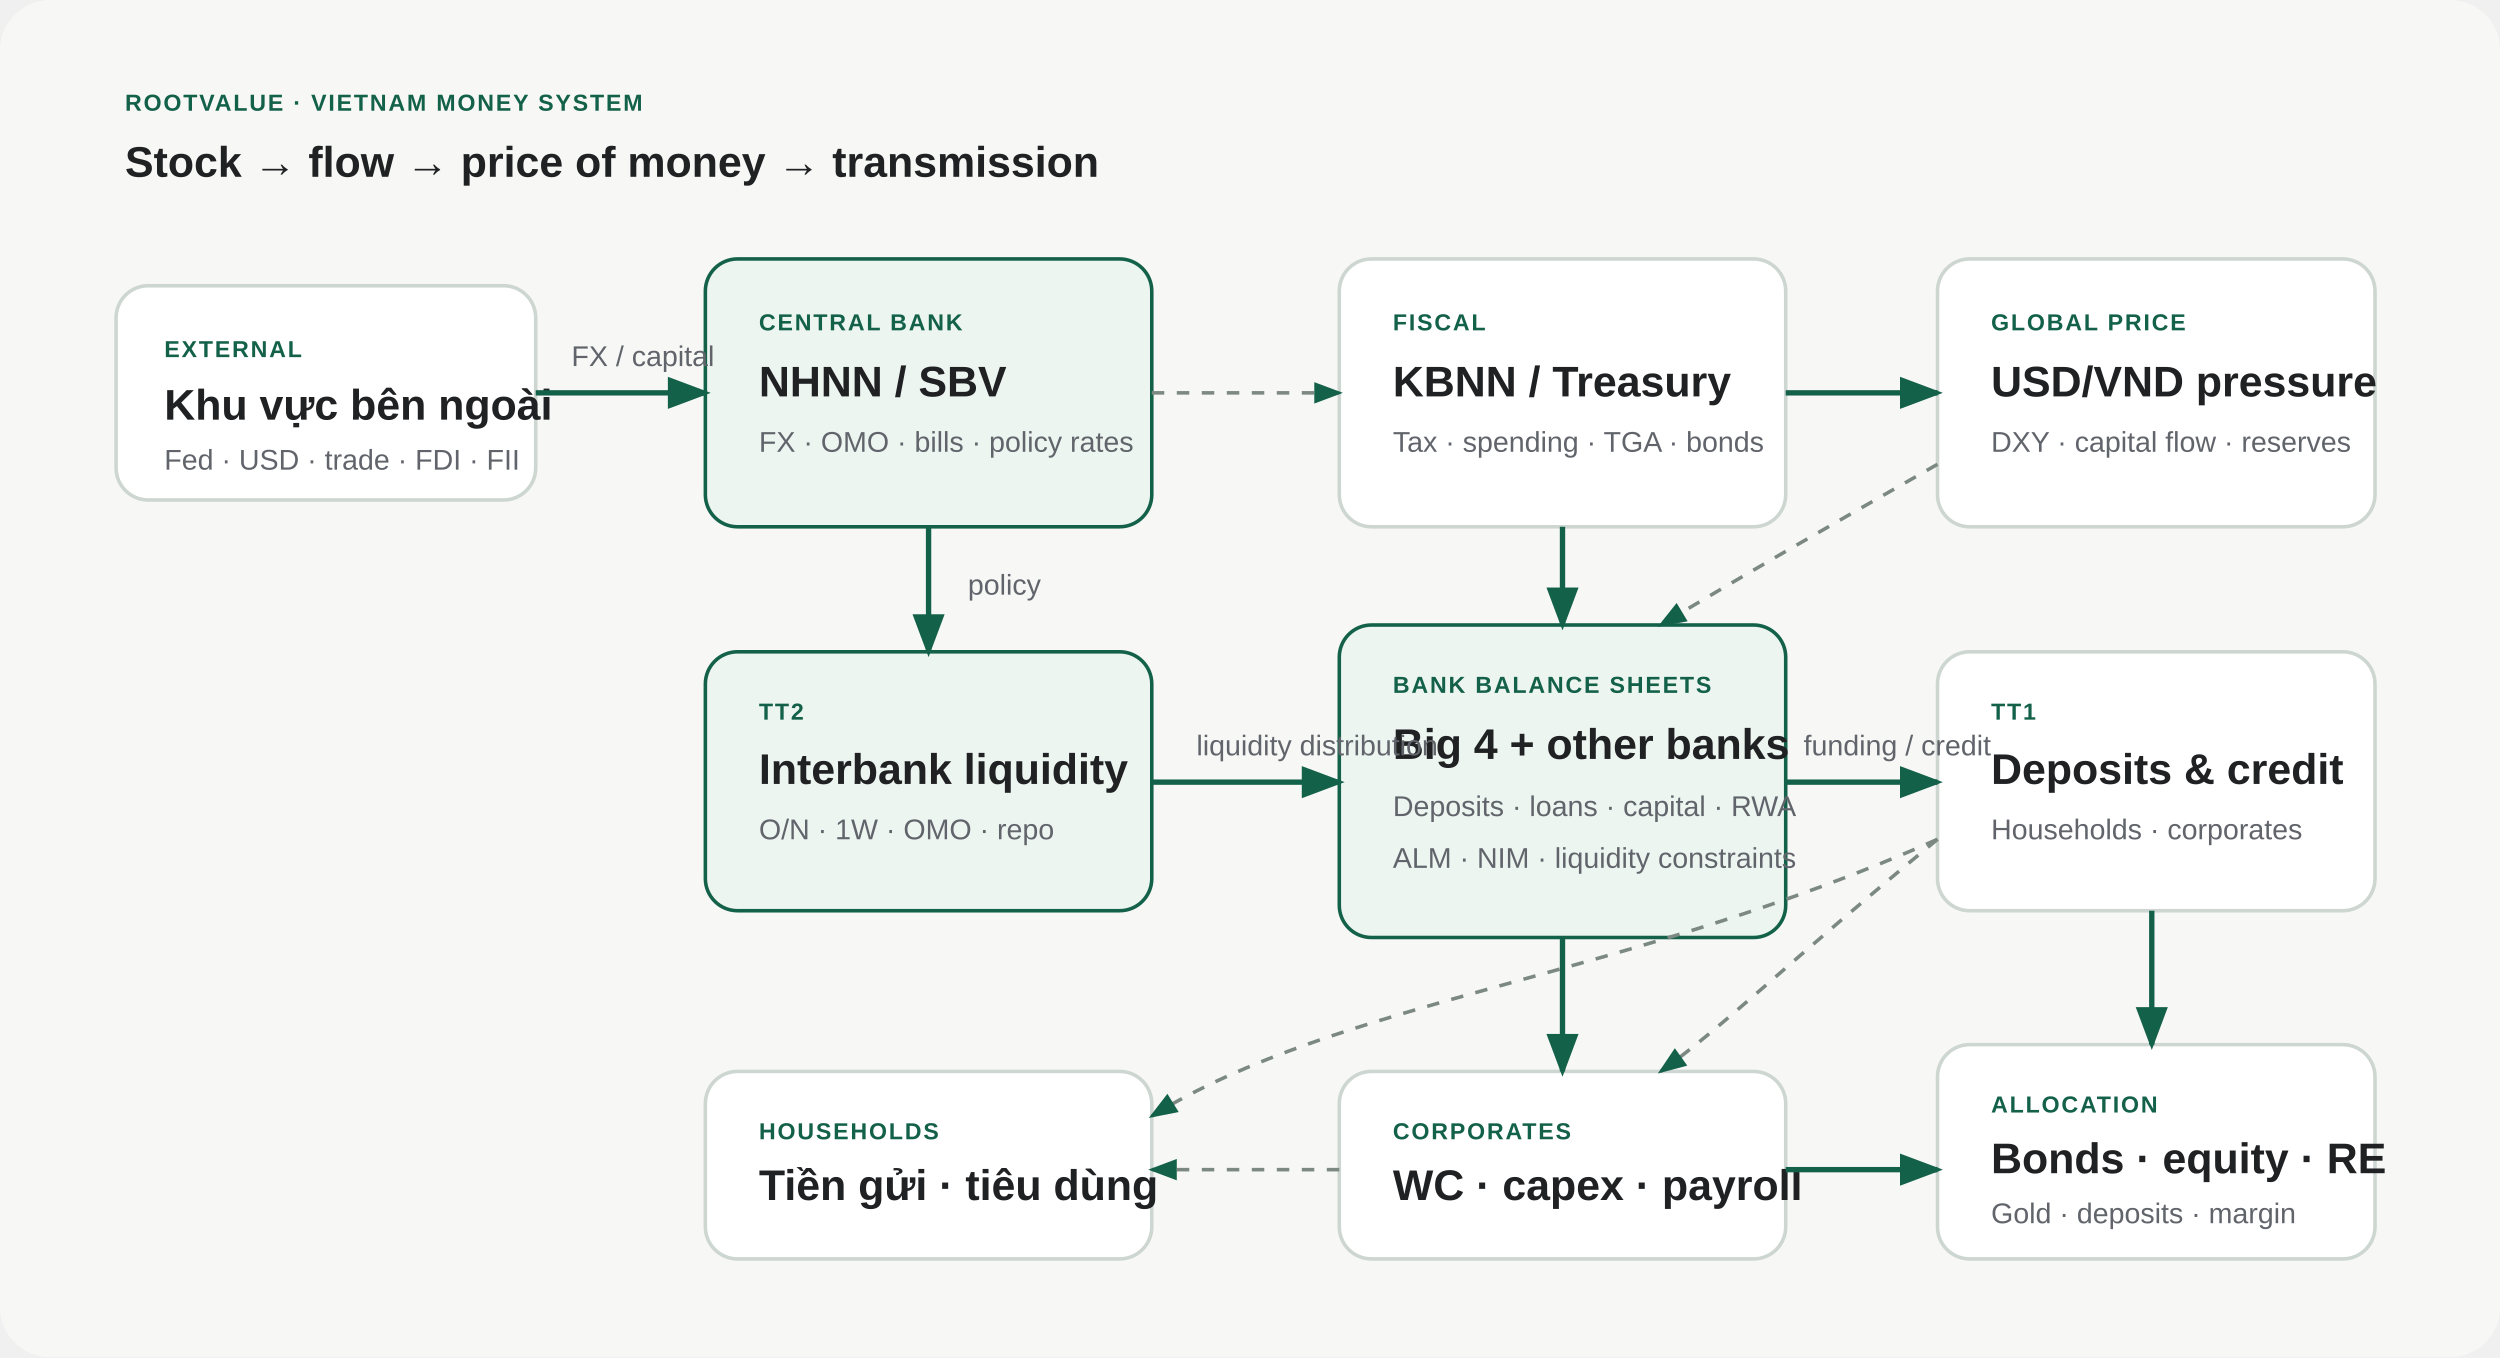
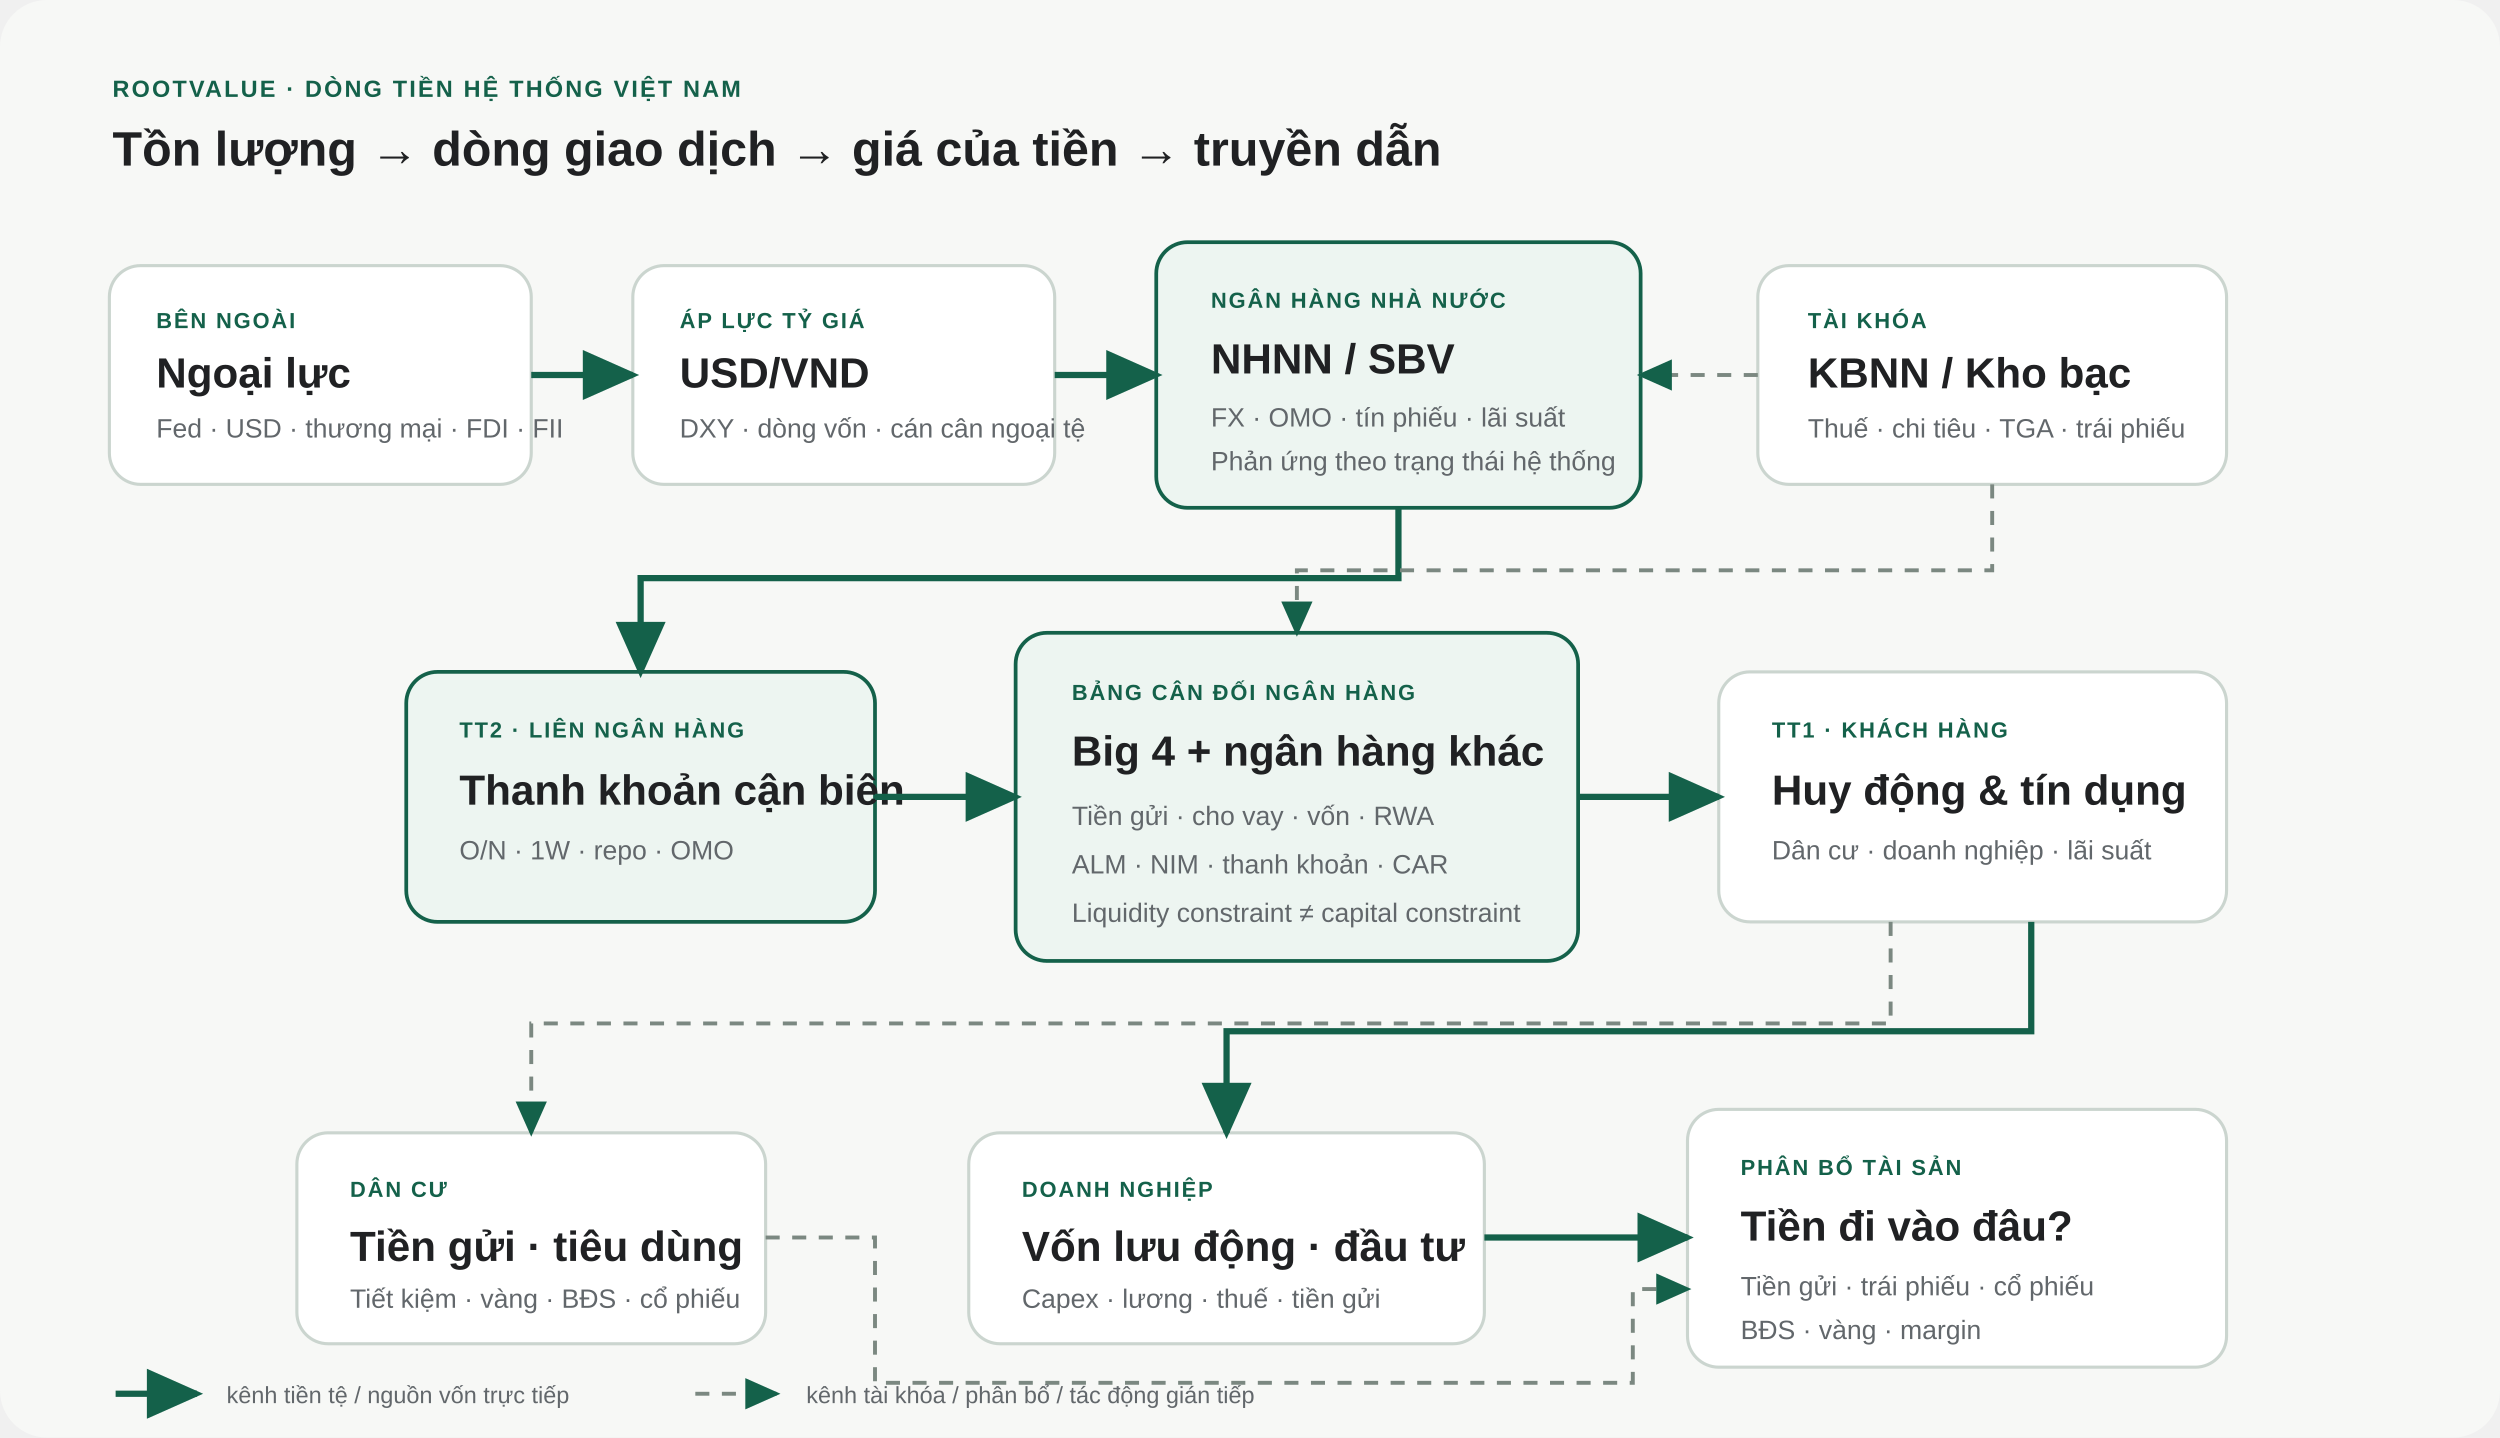
- <svg xmlns="http://www.w3.org/2000/svg" viewBox="0 0 1400 760" role="img" aria-labelledby="title desc">
+ <svg xmlns="http://www.w3.org/2000/svg" viewBox="0 0 1600 920" role="img" aria-labelledby="title desc">
  <defs>
-     <marker id="a" markerWidth="8" markerHeight="8" refX="7" refY="3" orient="auto">
-       <path d="M0,0 L8,3 L0,6 Z" fill="#14614A" />
+     <marker id="arrow" markerWidth="10" markerHeight="10" refX="8" refY="4" orient="auto" markerUnits="strokeWidth">
+       <path d="M0,0 L9,4 L0,8 Z" fill="#14614A" />
    </marker>
-     <style>.b{fill:#fff;stroke:#cdd6d1;stroke-width:2}.g{fill:#edf5f1;stroke:#14614A;stroke-width:2}.t{font:600 24px Arial,sans-serif;fill:#202123}.s{font:16px Arial,sans-serif;fill:#61656b}.l{stroke:#14614A;stroke-width:3;fill:none;marker-end:url(#a)}.d{stroke:#7c8882;stroke-width:2;fill:none;stroke-dasharray:7 7;marker-end:url(#a)}.h{font:700 13px Arial,sans-serif;fill:#14614A;letter-spacing:1px}</style>
+     <style>
+       .bg{fill:#f7f8f6}
+       .card{fill:#ffffff;stroke:#cbd5cf;stroke-width:2}
+       .primary{fill:#edf5f1;stroke:#14614A;stroke-width:2.4}
+       .eyebrow{font:700 14px Arial,sans-serif;fill:#14614A;letter-spacing:1.2px}
+       .title{font:700 27px Arial,sans-serif;fill:#202123}
+       .body{font:17px Arial,sans-serif;fill:#62676b}
+       .header{font:700 15px Arial,sans-serif;fill:#14614A;letter-spacing:1.4px}
+       .headline{font:700 31px Arial,sans-serif;fill:#202123}
+       .line{stroke:#14614A;stroke-width:4;fill:none;marker-end:url(#arrow)}
+       .dash{stroke:#7b8881;stroke-width:2.5;stroke-dasharray:9 8;fill:none;marker-end:url(#arrow)}
+       .legend{font:15px Arial,sans-serif;fill:#62676b}
+     </style>
  </defs>
-   <rect width="1400" height="760" rx="28" fill="#f7f8f6" />
-   <text x="70" y="62" class="h">ROOTVALUE · VIETNAM MONEY SYSTEM</text>
-   <text x="70" y="99" class="t">Stock → flow → price of money → transmission</text>
-   <rect x="65" y="160" width="235" height="120" rx="18" class="b" />
-   <text x="92" y="200" class="h">EXTERNAL</text>
-   <text x="92" y="235" class="t">Khu vực bên ngoài</text>
-   <text x="92" y="263" class="s">Fed · USD · trade · FDI · FII</text>
-   <rect x="395" y="145" width="250" height="150" rx="18" class="g" />
-   <text x="425" y="185" class="h">CENTRAL BANK</text>
-   <text x="425" y="222" class="t">NHNN / SBV</text>
-   <text x="425" y="253" class="s">FX · OMO · bills · policy rates</text>
-   <rect x="750" y="145" width="250" height="150" rx="18" class="b" />
-   <text x="780" y="185" class="h">FISCAL</text>
-   <text x="780" y="222" class="t">KBNN / Treasury</text>
-   <text x="780" y="253" class="s">Tax · spending · TGA · bonds</text>
-   <rect x="1085" y="145" width="245" height="150" rx="18" class="b" />
-   <text x="1115" y="185" class="h">GLOBAL PRICE</text>
-   <text x="1115" y="222" class="t">USD/VND pressure</text>
-   <text x="1115" y="253" class="s">DXY · capital flow · reserves</text>
-   <rect x="395" y="365" width="250" height="145" rx="18" class="g" />
-   <text x="425" y="403" class="h">TT2</text>
-   <text x="425" y="439" class="t">Interbank liquidity</text>
-   <text x="425" y="470" class="s">O/N · 1W · OMO · repo</text>
-   <rect x="750" y="350" width="250" height="175" rx="18" class="g" />
-   <text x="780" y="388" class="h">BANK BALANCE SHEETS</text>
-   <text x="780" y="425" class="t">Big 4 + other banks</text>
-   <text x="780" y="457" class="s">Deposits · loans · capital · RWA</text>
-   <text x="780" y="486" class="s">ALM · NIM · liquidity constraints</text>
-   <rect x="1085" y="365" width="245" height="145" rx="18" class="b" />
-   <text x="1115" y="403" class="h">TT1</text>
-   <text x="1115" y="439" class="t">Deposits &amp; credit</text>
-   <text x="1115" y="470" class="s">Households · corporates</text>
-   <rect x="395" y="600" width="250" height="105" rx="18" class="b" />
-   <text x="425" y="638" class="h">HOUSEHOLDS</text>
-   <text x="425" y="672" class="t">Tiền gửi · tiêu dùng</text>
-   <rect x="750" y="600" width="250" height="105" rx="18" class="b" />
-   <text x="780" y="638" class="h">CORPORATES</text>
-   <text x="780" y="672" class="t">WC · capex · payroll</text>
-   <rect x="1085" y="585" width="245" height="120" rx="18" class="b" />
-   <text x="1115" y="623" class="h">ALLOCATION</text>
-   <text x="1115" y="657" class="t">Bonds · equity · RE</text>
-   <text x="1115" y="685" class="s">Gold · deposits · margin</text>
-   <path d="M300 220 H395" class="l" />
-   <path d="M645 220 H750" class="d" />
-   <path d="M1000 220 H1085" class="l" />
-   <path d="M1085 260 C1015 300 980 320 930 350" class="d" />
-   <path d="M520 295 V365" class="l" />
-   <path d="M875 295 V350" class="l" />
-   <path d="M645 438 H750" class="l" />
-   <path d="M1000 438 H1085" class="l" />
-   <path d="M875 525 V600" class="l" />
-   <path d="M1205 510 V585" class="l" />
-   <path d="M1085 470 C1000 540 965 575 930 600" class="d" />
-   <path d="M1085 470 C910 548 750 560 645 625" class="d" />
-   <path d="M750 655 H645" class="d" />
-   <path d="M1000 655 H1085" class="l" />
-   <text x="320" y="205" class="s">FX / capital</text>
-   <text x="542" y="333" class="s">policy</text>
-   <text x="670" y="423" class="s">liquidity distribution</text>
-   <text x="1010" y="423" class="s">funding / credit</text>
+   <rect width="1600" height="920" rx="30" class="bg" />
+   <text x="72" y="62" class="header">ROOTVALUE · DÒNG TIỀN HỆ THỐNG VIỆT NAM</text>
+   <text x="72" y="106" class="headline">Tồn lượng → dòng giao dịch → giá của tiền → truyền dẫn</text>
+   <rect x="70" y="170" width="270" height="140" rx="20" class="card" />
+   <text x="100" y="210" class="eyebrow">BÊN NGOÀI</text>
+   <text x="100" y="248" class="title">Ngoại lực</text>
+   <text x="100" y="280" class="body">Fed · USD · thương mại · FDI · FII</text>
+   <rect x="405" y="170" width="270" height="140" rx="20" class="card" />
+   <text x="435" y="210" class="eyebrow">ÁP LỰC TỶ GIÁ</text>
+   <text x="435" y="248" class="title">USD/VND</text>
+   <text x="435" y="280" class="body">DXY · dòng vốn · cán cân ngoại tệ</text>
+   <rect x="740" y="155" width="310" height="170" rx="20" class="primary" />
+   <text x="775" y="197" class="eyebrow">NGÂN HÀNG NHÀ NƯỚC</text>
+   <text x="775" y="239" class="title">NHNN / SBV</text>
+   <text x="775" y="273" class="body">FX · OMO · tín phiếu · lãi suất</text>
+   <text x="775" y="301" class="body">Phản ứng theo trạng thái hệ thống</text>
+   <rect x="1125" y="170" width="300" height="140" rx="20" class="card" />
+   <text x="1157" y="210" class="eyebrow">TÀI KHÓA</text>
+   <text x="1157" y="248" class="title">KBNN / Kho bạc</text>
+   <text x="1157" y="280" class="body">Thuế · chi tiêu · TGA · trái phiếu</text>
+   <path d="M340 240 H405" class="line" />
+   <path d="M675 240 H740" class="line" />
+   <path d="M1125 240 H1050" class="dash" />
+   <rect x="260" y="430" width="300" height="160" rx="20" class="primary" />
+   <text x="294" y="472" class="eyebrow">TT2 · LIÊN NGÂN HÀNG</text>
+   <text x="294" y="515" class="title">Thanh khoản cận biên</text>
+   <text x="294" y="550" class="body">O/N · 1W · repo · OMO</text>
+   <rect x="650" y="405" width="360" height="210" rx="20" class="primary" />
+   <text x="686" y="448" class="eyebrow">BẢNG CÂN ĐỐI NGÂN HÀNG</text>
+   <text x="686" y="490" class="title">Big 4 + ngân hàng khác</text>
+   <text x="686" y="528" class="body">Tiền gửi · cho vay · vốn · RWA</text>
+   <text x="686" y="559" class="body">ALM · NIM · thanh khoản · CAR</text>
+   <text x="686" y="590" class="body">Liquidity constraint ≠ capital constraint</text>
+   <rect x="1100" y="430" width="325" height="160" rx="20" class="card" />
+   <text x="1134" y="472" class="eyebrow">TT1 · KHÁCH HÀNG</text>
+   <text x="1134" y="515" class="title">Huy động &amp; tín dụng</text>
+   <text x="1134" y="550" class="body">Dân cư · doanh nghiệp · lãi suất</text>
+   <path d="M895 325 V370 H410 V430" class="line" />
+   <path d="M1275 310 V365 H830 V405" class="dash" />
+   <path d="M560 510 H650" class="line" />
+   <path d="M1010 510 H1100" class="line" />
+   <rect x="190" y="725" width="300" height="135" rx="20" class="card" />
+   <text x="224" y="766" class="eyebrow">DÂN CƯ</text>
+   <text x="224" y="807" class="title">Tiền gửi · tiêu dùng</text>
+   <text x="224" y="837" class="body">Tiết kiệm · vàng · BĐS · cổ phiếu</text>
+   <rect x="620" y="725" width="330" height="135" rx="20" class="card" />
+   <text x="654" y="766" class="eyebrow">DOANH NGHIỆP</text>
+   <text x="654" y="807" class="title">Vốn lưu động · đầu tư</text>
+   <text x="654" y="837" class="body">Capex · lương · thuế · tiền gửi</text>
+   <rect x="1080" y="710" width="345" height="165" rx="20" class="card" />
+   <text x="1114" y="752" class="eyebrow">PHÂN BỔ TÀI SẢN</text>
+   <text x="1114" y="794" class="title">Tiền đi vào đâu?</text>
+   <text x="1114" y="829" class="body">Tiền gửi · trái phiếu · cổ phiếu</text>
+   <text x="1114" y="857" class="body">BĐS · vàng · margin</text>
+   <path d="M1210 590 V655 H340 V725" class="dash" />
+   <path d="M1300 590 V660 H785 V725" class="line" />
+   <path d="M950 792 H1080" class="line" />
+   <path d="M490 792 H560 V885 H1045 V825 H1080" class="dash" />
+   <line x1="74" y1="892" x2="126" y2="892" class="line" />
+   <text x="145" y="898" class="legend">kênh tiền tệ / nguồn vốn trực tiếp</text>
+   <line x1="445" y1="892" x2="497" y2="892" class="dash" />
+   <text x="516" y="898" class="legend">kênh tài khóa / phân bổ / tác động gián tiếp</text>
</svg>
